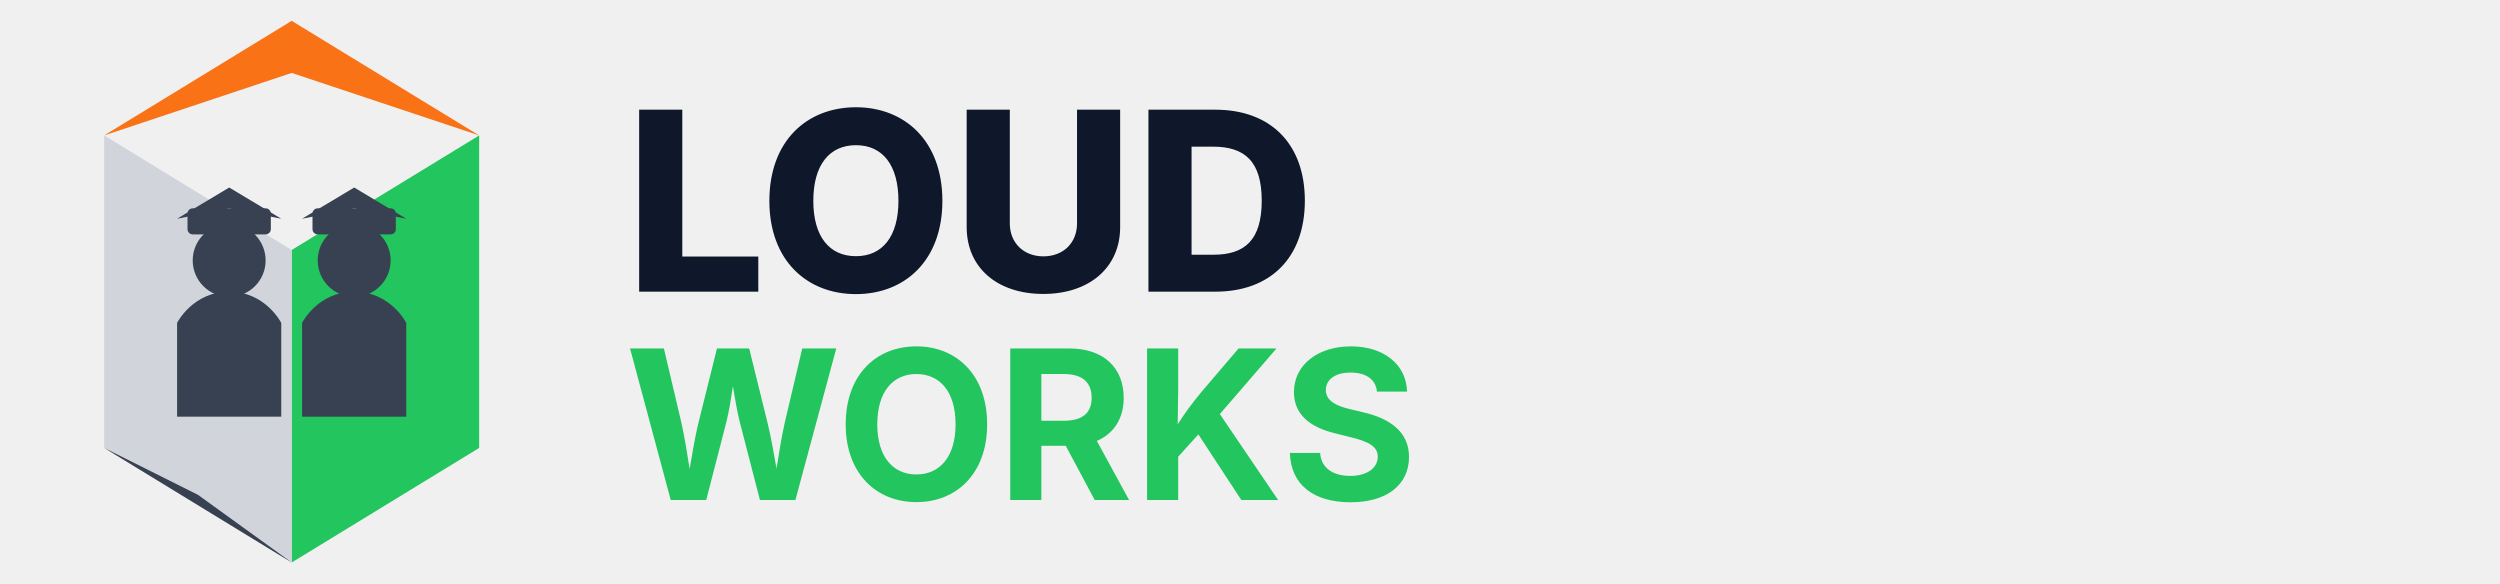
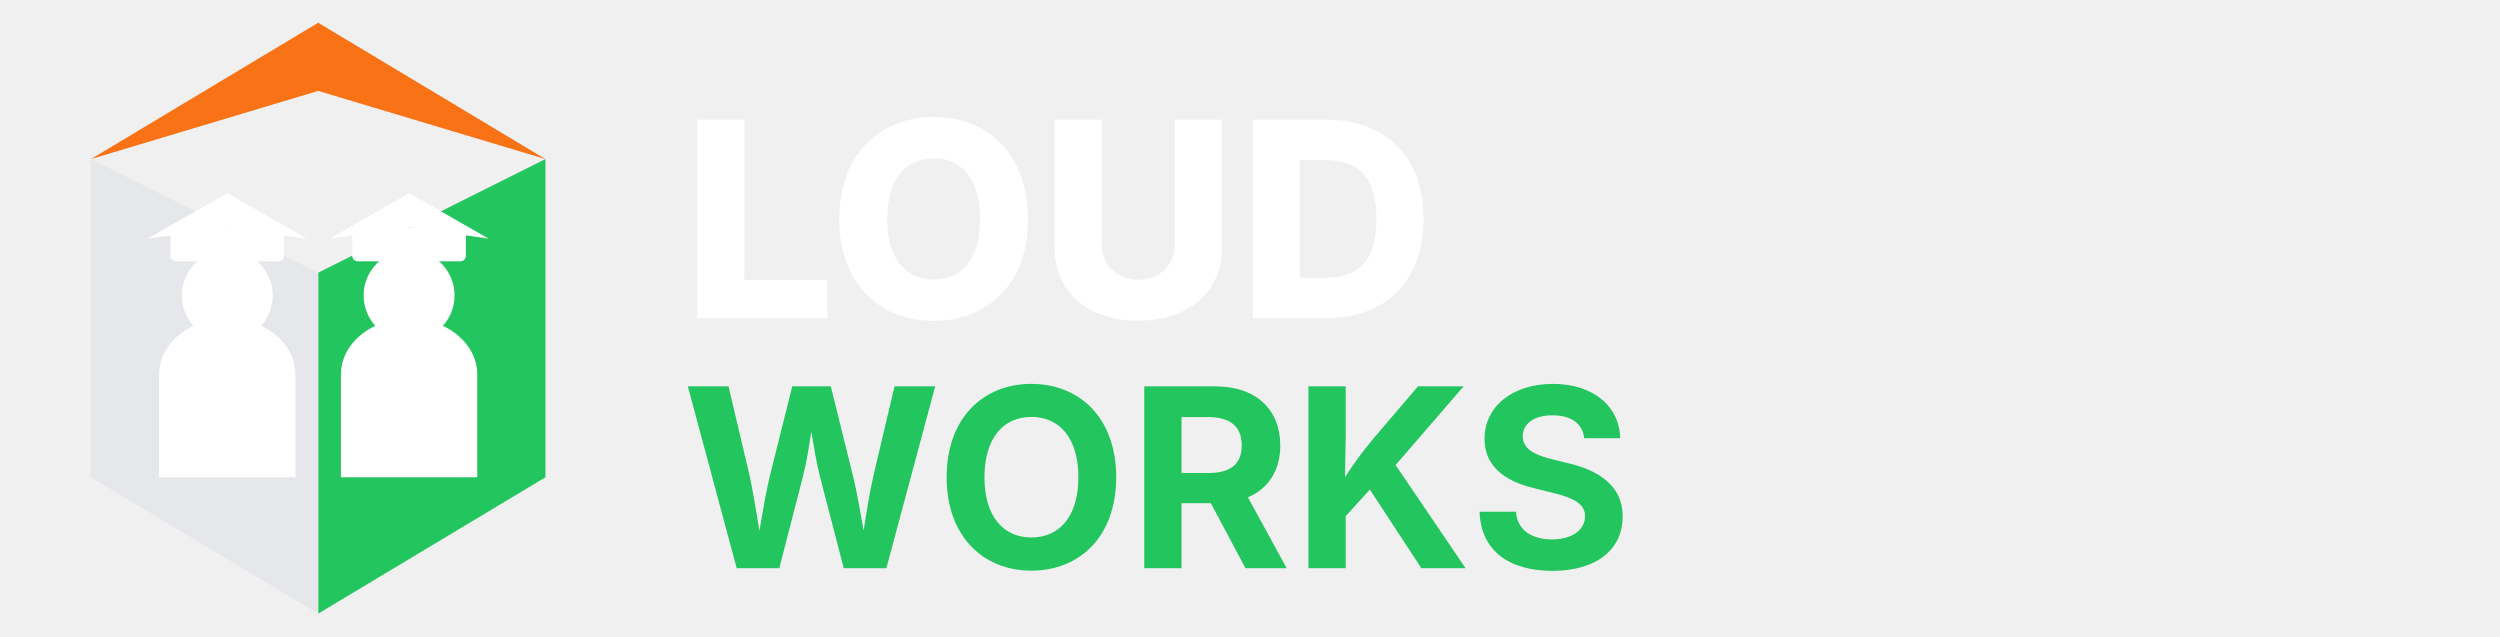
- <svg xmlns="http://www.w3.org/2000/svg" viewBox="0 0 240 56" fill="none">
+ <svg xmlns="http://www.w3.org/2000/svg" viewBox="0 0 220 56" fill="none">
  <g transform="translate(0, 0)">
-     <path d="M28 2L46 13V13L28 7L10 13V13L28 2Z" fill="#F97316" />
-     <path d="M46 13L46 43L28 54L28 24L46 13Z" fill="#22C55E" />
-     <path d="M10 13L10 43L28 54L28 24L10 13Z" fill="#D1D5DB" />
-     <path d="M10 43L19 47.5L28 54L10 43Z" fill="#374151" />
-     <g fill="#374151">
-       <circle cx="22" cy="25" r="3.5" />
-       <path d="M17 31C17 31 18.5 28 22 28C25.5 28 27 31 27 31L27 40L17 40L17 31Z" />
-       <rect x="18" y="20" width="8" height="2.5" rx="0.5" />
-       <path d="M22 18L27 21L22 20L17 21L22 18Z" />
-       <circle cx="34" cy="25" r="3.5" />
-       <path d="M29 31C29 31 30.5 28 34 28C37.5 28 39 31 39 31L39 40L29 40L29 31Z" />
-       <rect x="30" y="20" width="8" height="2.5" rx="0.5" />
-       <path d="M34 18L39 21L34 20L29 21L34 18Z" />
+     <path d="M28 2L48 14L28 8L8 14L28 2Z" fill="#F97316" />
+     <path d="M48 14L48 42L28 54L28 24L48 14Z" fill="#22C55E" />
+     <path d="M8 14L8 42L28 54L28 24L8 14Z" fill="#E5E7EB" />
+     <path d="M8 42L18 48L28 54L8 42Z" fill="#374151" />
+     <g fill="white">
+       <circle cx="20" cy="26" r="4" />
+       <path d="M14 33C14 30 17 28 20 28C23 28 26 30 26 33L26 42L14 42L14 33Z" />
+       <rect x="15" y="20" width="10" height="3" rx="0.5" />
+       <path d="M20 17L27 21L20 20L13 21L20 17Z" />
+       <circle cx="36" cy="26" r="4" />
+       <path d="M30 33C30 30 33 28 36 28C39 28 42 30 42 33L42 42L30 42L30 33Z" />
+       <rect x="31" y="20" width="10" height="3" rx="0.5" />
+       <path d="M36 17L43 21L36 20L29 21L36 17Z" />
    </g>
  </g>
-   <text x="60" y="28" font-family="system-ui, -apple-system, BlinkMacSystemFont, sans-serif" font-size="24" font-weight="800" fill="#0F172A">
-     LOUD
-   </text>
-   <text x="60" y="48" font-family="system-ui, -apple-system, BlinkMacSystemFont, sans-serif" font-size="20" font-weight="700" fill="#22C55E">
-     WORKS
-   </text>
+   <text x="60" y="28" font-family="system-ui, -apple-system, sans-serif" font-size="24" font-weight="800" fill="#FFFFFF">LOUD</text>
+   <text x="60" y="50" font-family="system-ui, -apple-system, sans-serif" font-size="22" font-weight="700" fill="#22C55E">WORKS</text>
</svg>
